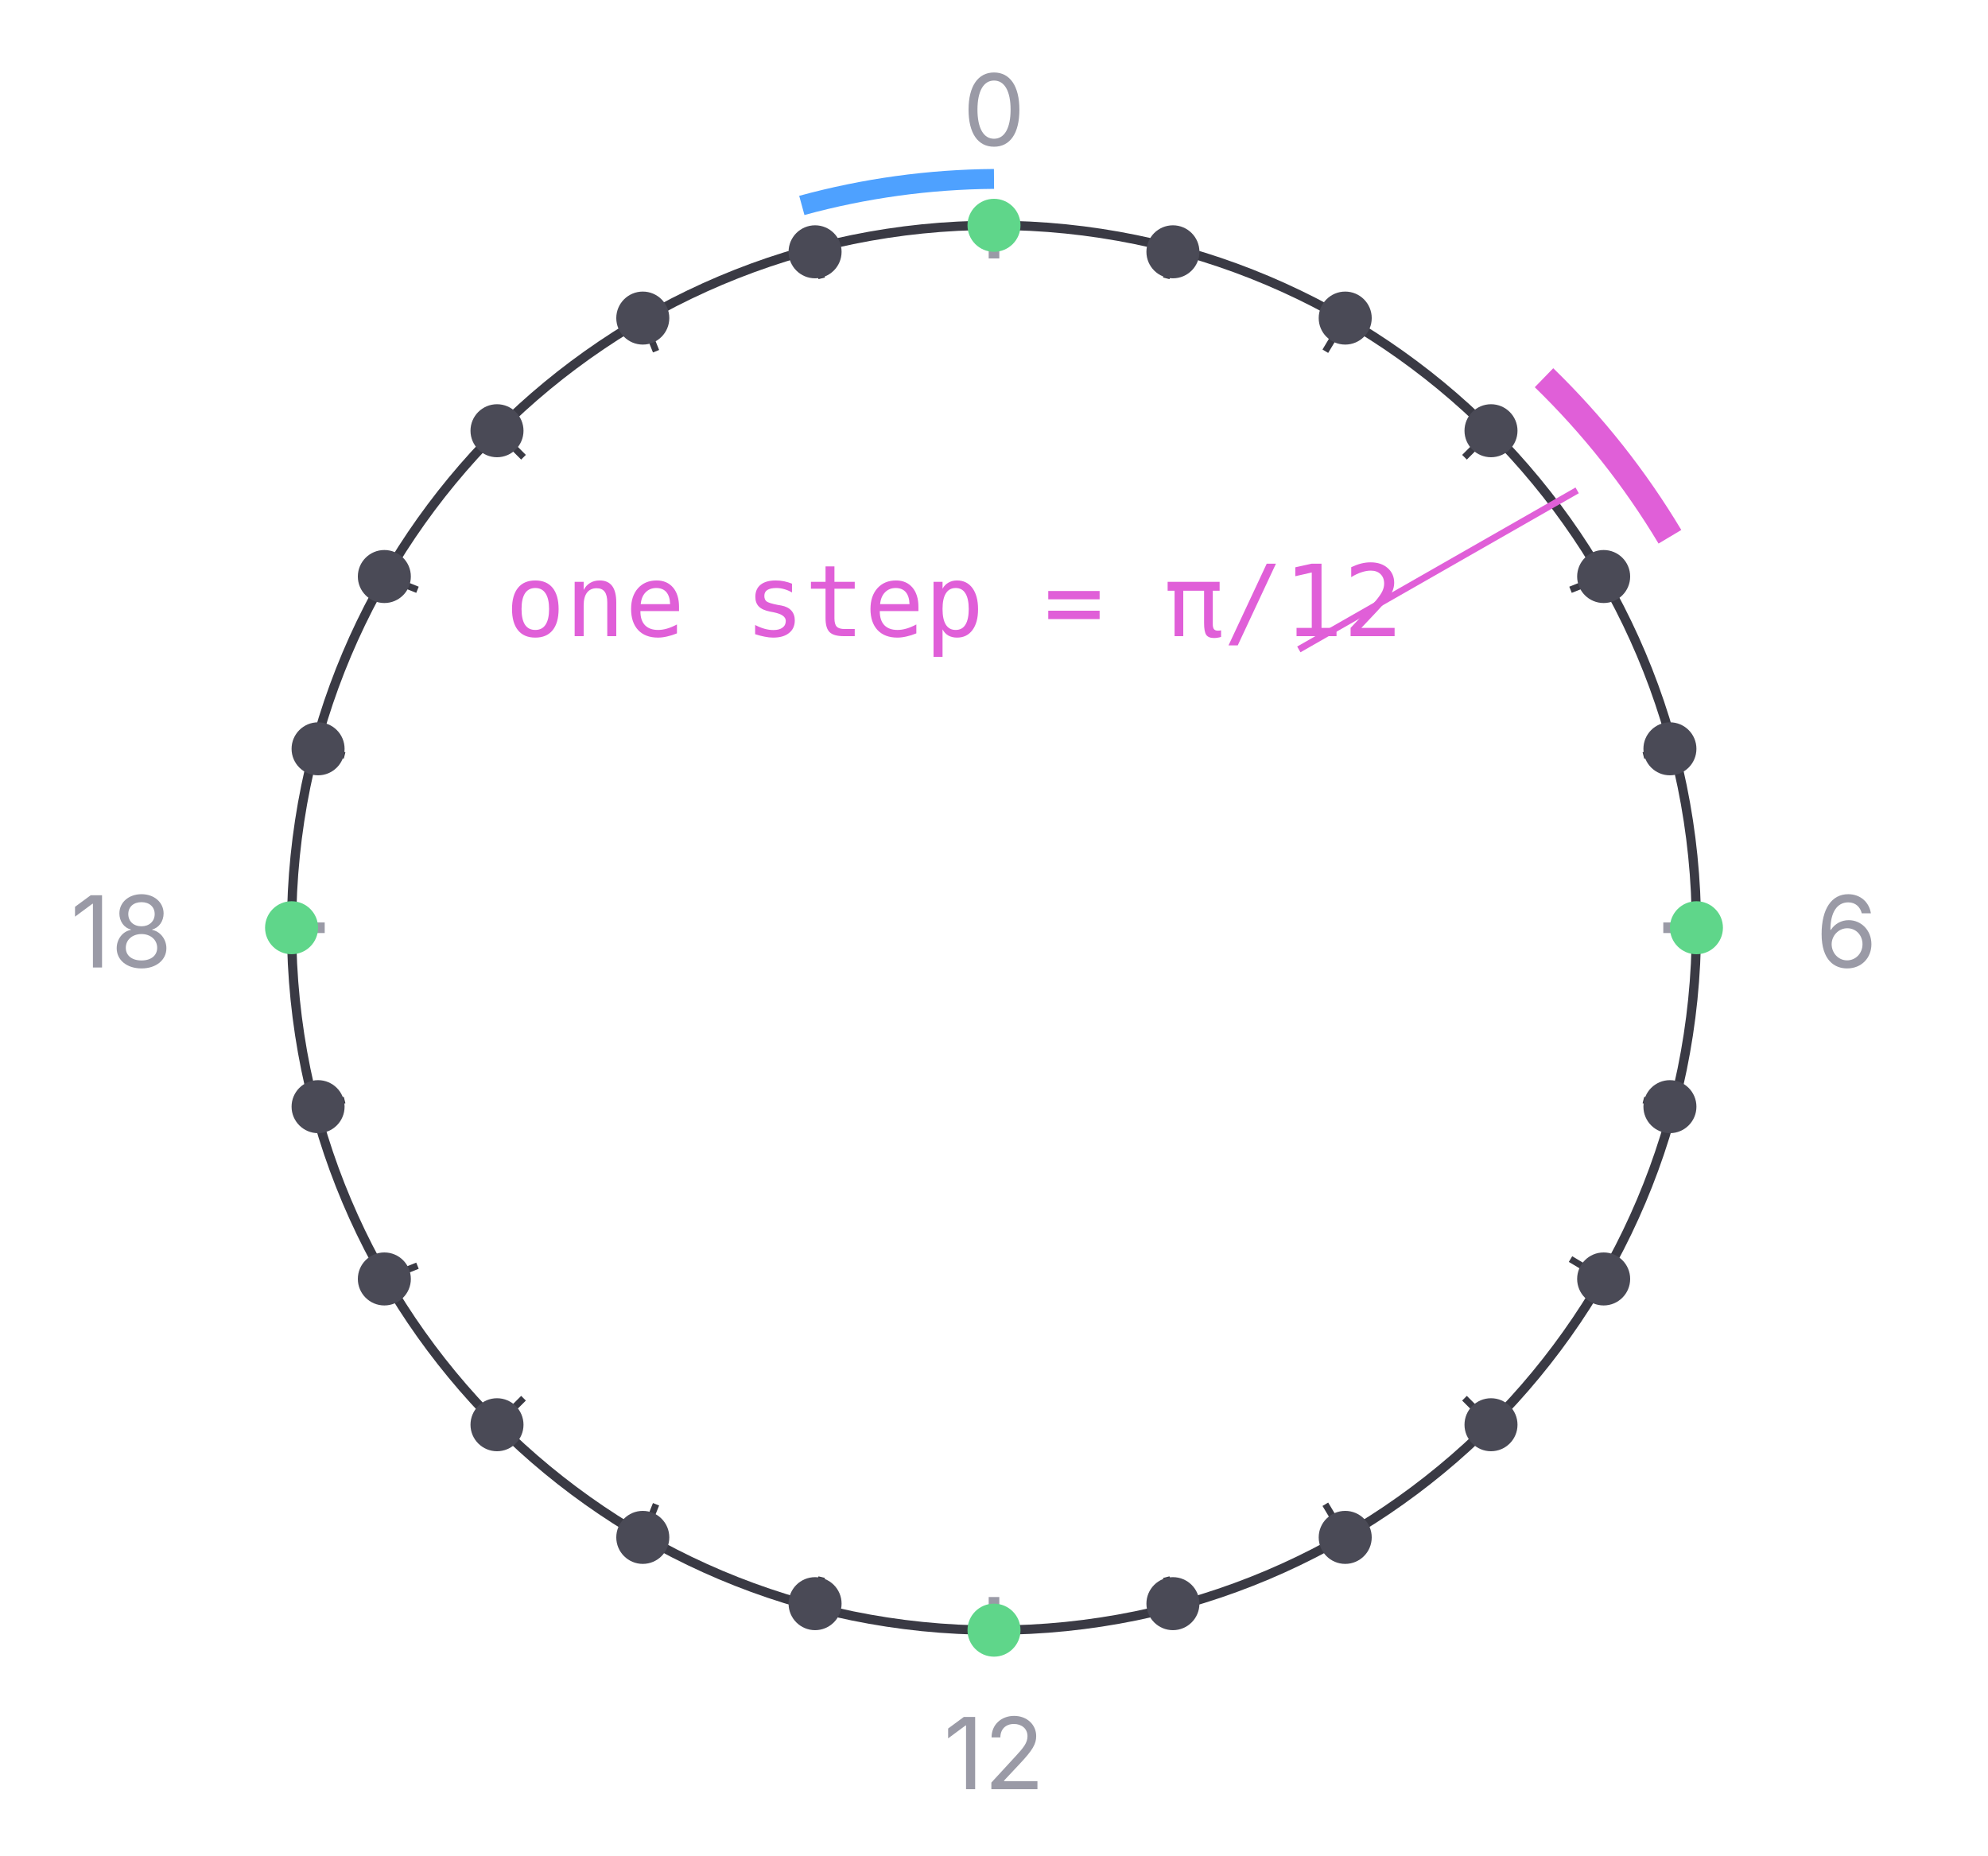
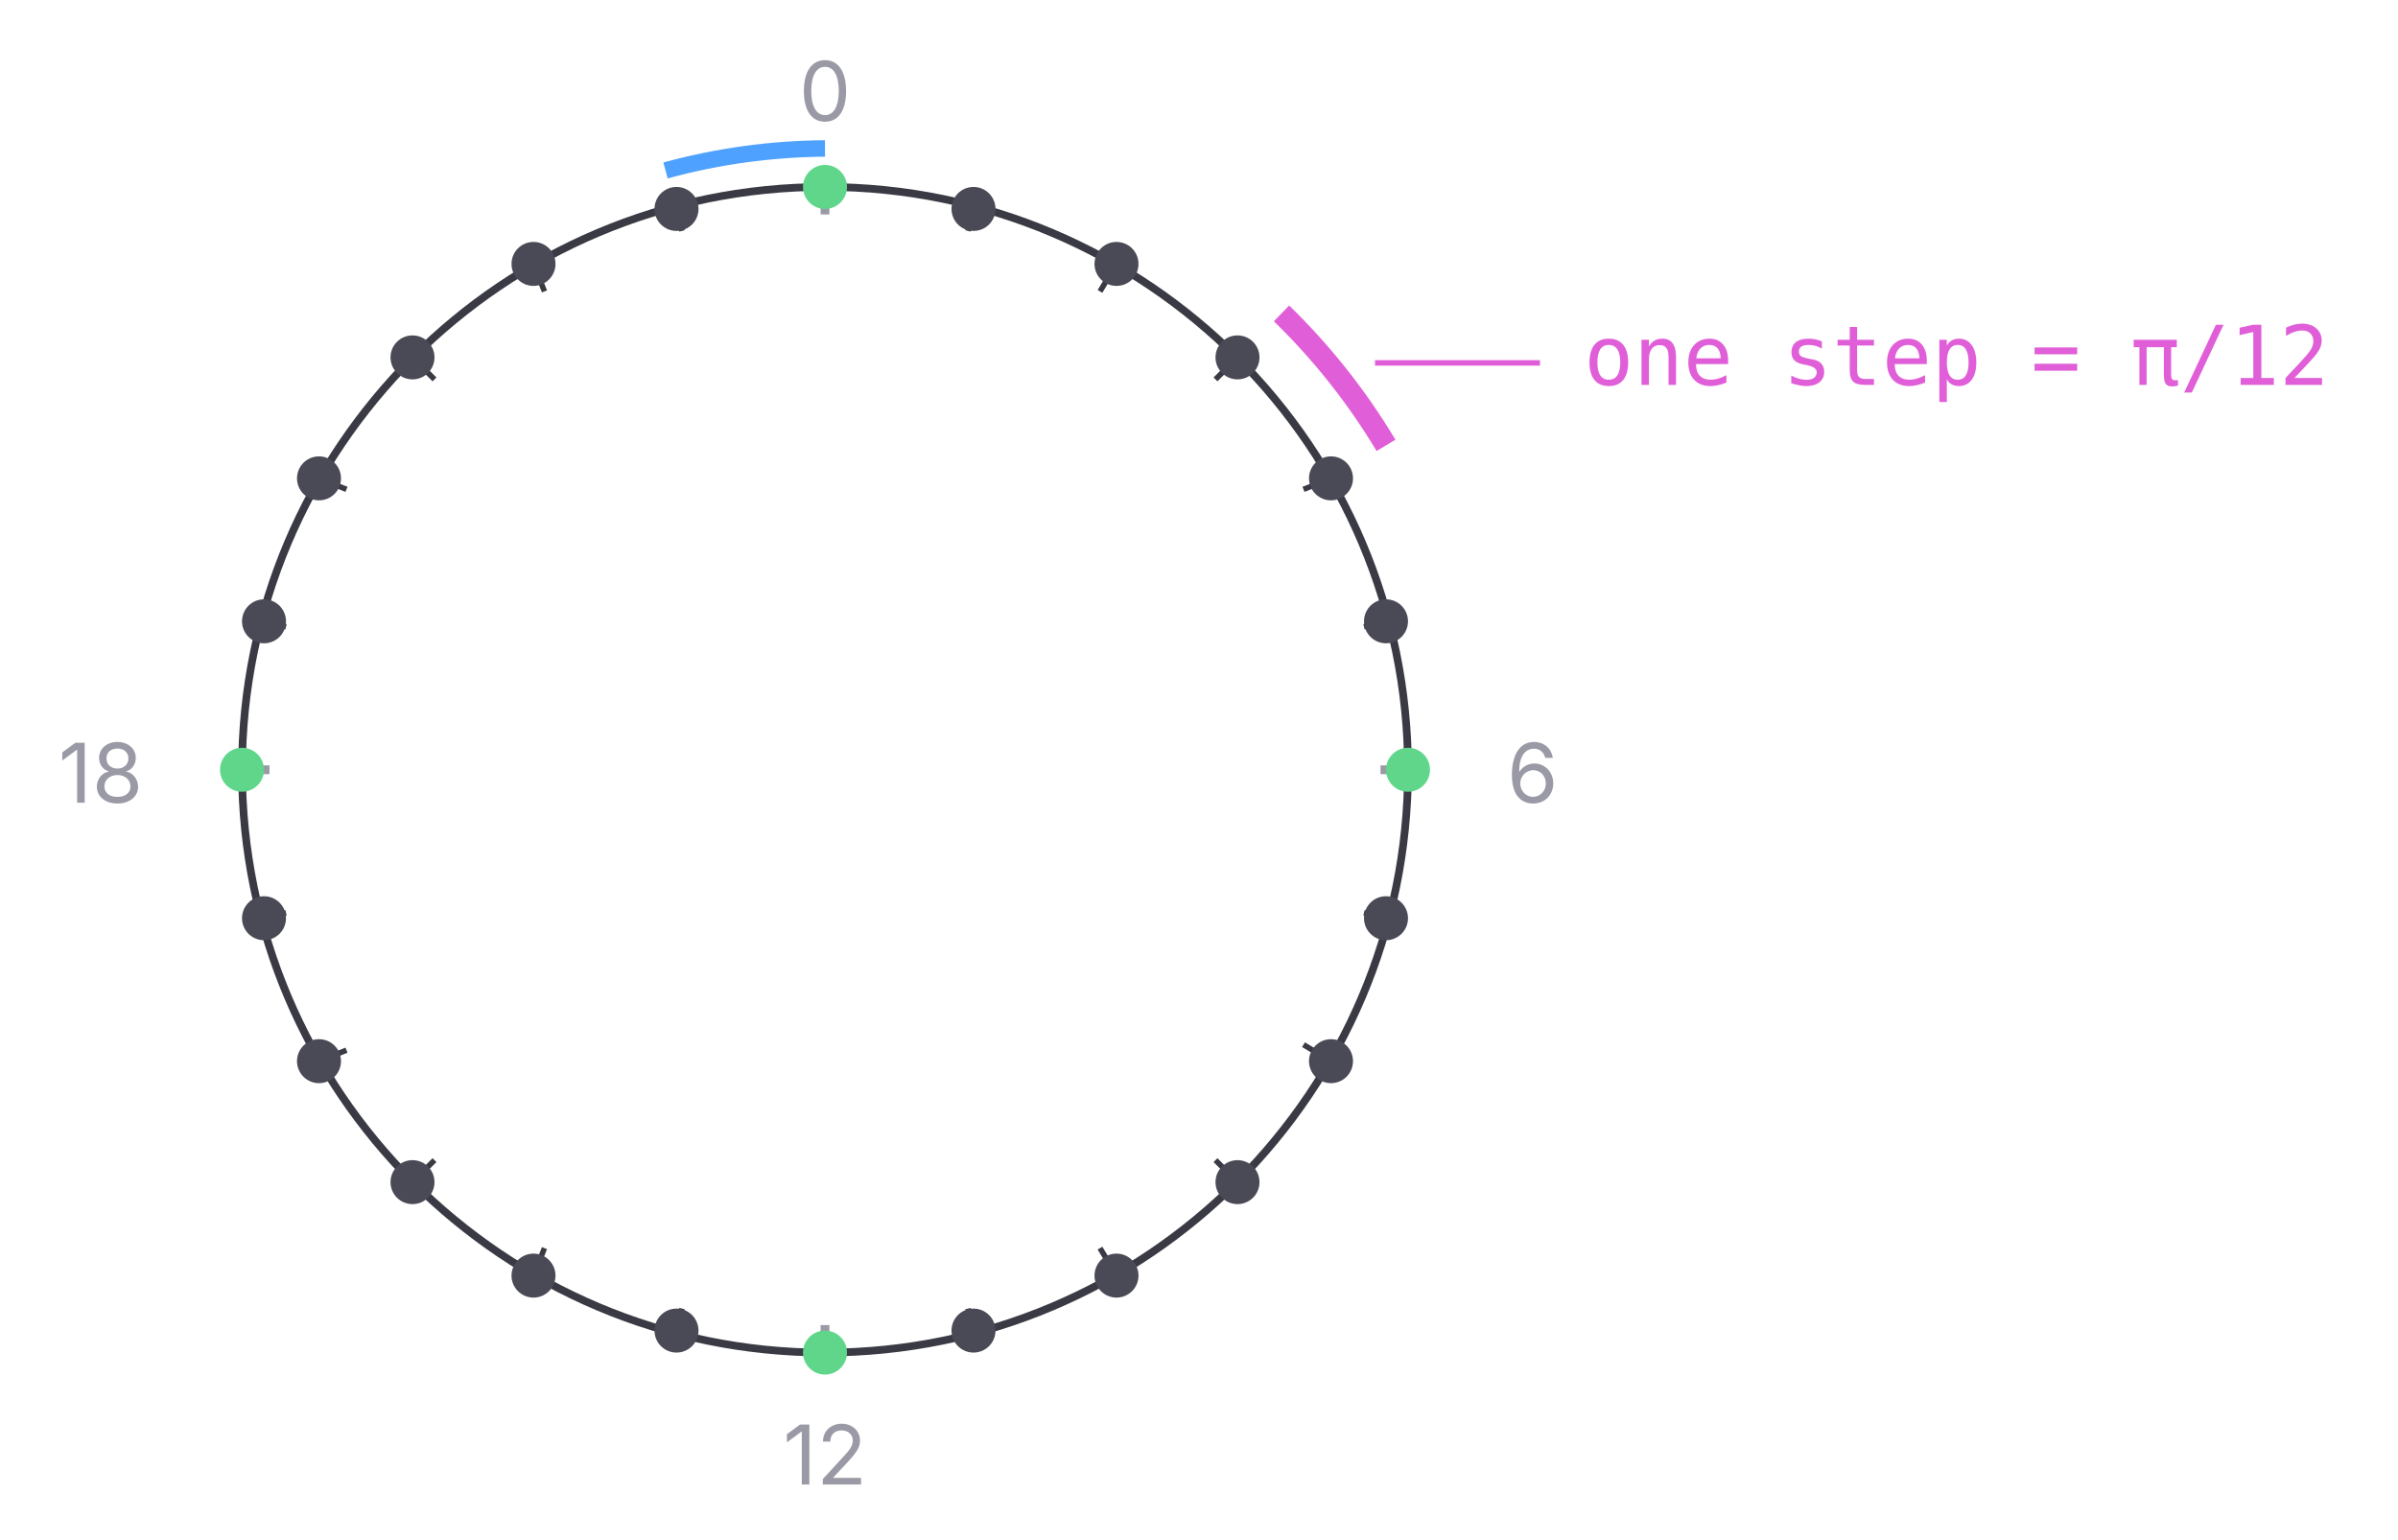
- <svg xmlns="http://www.w3.org/2000/svg" width="300" height="280" viewBox="0 0 300 280">
+ <svg xmlns="http://www.w3.org/2000/svg" width="436" height="280" viewBox="0 0 436 280">
  <circle cx="150" cy="140" r="106" fill="none" stroke="#3a3a44" stroke-width="1.4" />
  <path d="M176 42L177 38M200 53L203 48M221 69L225 65M237 89L242 87M248 114L252 113M248 166L252 167M237 190L242 193M221 211L225 215M200 227L203 232M176 238L177 242M124 238L123 242M99 227L97 232M79 211L75 215M63 191L58 193M52 166L48 167M52 114L48 113M63 89L58 87M79 69L75 65M99 53L97 48M124 42L123 38" stroke="#3a3a44" />
  <path d="M150 39L150 34M251 140L256 140M150 241L150 246M49 140L44 140" stroke="#9a9aa6" stroke-width="1.6" />
  <path d="M233 57A118 118 0 0 1 252 81" fill="none" stroke="#e05fd8" stroke-width="4" />
-   <path d="M196 98 L238 74" stroke="#e05fd8" stroke-width="1" />
-   <text x="144" y="96" font-family="ui-monospace,SFMono-Regular,Menlo,monospace" font-size="15" fill="#e05fd8" text-anchor="middle">one step = π/12</text>
+   <path d="M250 66 L280 66" stroke="#e05fd8" stroke-width="1" />
+   <text x="288" y="70" font-family="ui-monospace,SFMono-Regular,Menlo,monospace" font-size="15" fill="#e05fd8" text-anchor="start">one step = π/12</text>
  <text x="150" y="22" text-anchor="middle" font-family="-apple-system,BlinkMacSystemFont,Segoe UI,sans-serif" font-size="15" fill="#9a9aa6">0</text>
  <text x="274" y="146" text-anchor="start" font-family="-apple-system,BlinkMacSystemFont,Segoe UI,sans-serif" font-size="15" fill="#9a9aa6">6</text>
  <text x="150" y="270" text-anchor="middle" font-family="-apple-system,BlinkMacSystemFont,Segoe UI,sans-serif" font-size="15" fill="#9a9aa6">12</text>
  <text x="26" y="146" text-anchor="end" font-family="-apple-system,BlinkMacSystemFont,Segoe UI,sans-serif" font-size="15" fill="#9a9aa6">18</text>
  <circle cx="150" cy="34" r="4" fill="#5fd68a" />
  <circle cx="177" cy="38" r="4" fill="#4a4a56" />
  <circle cx="203" cy="48" r="4" fill="#4a4a56" />
  <circle cx="225" cy="65" r="4" fill="#4a4a56" />
  <circle cx="242" cy="87" r="4" fill="#4a4a56" />
  <circle cx="252" cy="113" r="4" fill="#4a4a56" />
  <circle cx="256" cy="140" r="4" fill="#5fd68a" />
  <circle cx="252" cy="167" r="4" fill="#4a4a56" />
  <circle cx="242" cy="193" r="4" fill="#4a4a56" />
  <circle cx="225" cy="215" r="4" fill="#4a4a56" />
  <circle cx="203" cy="232" r="4" fill="#4a4a56" />
  <circle cx="177" cy="242" r="4" fill="#4a4a56" />
  <circle cx="150" cy="246" r="4" fill="#5fd68a" />
  <circle cx="123" cy="242" r="4" fill="#4a4a56" />
  <circle cx="97" cy="232" r="4" fill="#4a4a56" />
  <circle cx="75" cy="215" r="4" fill="#4a4a56" />
  <circle cx="58" cy="193" r="4" fill="#4a4a56" />
  <circle cx="48" cy="167" r="4" fill="#4a4a56" />
  <circle cx="44" cy="140" r="4" fill="#5fd68a" />
  <circle cx="48" cy="113" r="4" fill="#4a4a56" />
  <circle cx="58" cy="87" r="4" fill="#4a4a56" />
  <circle cx="75" cy="65" r="4" fill="#4a4a56" />
  <circle cx="97" cy="48" r="4" fill="#4a4a56" />
  <circle cx="123" cy="38" r="4" fill="#4a4a56" />
  <path d="M121 31A113 113 0 0 1 150 27" fill="none" stroke="#4ea1ff" stroke-width="3" />
</svg>
